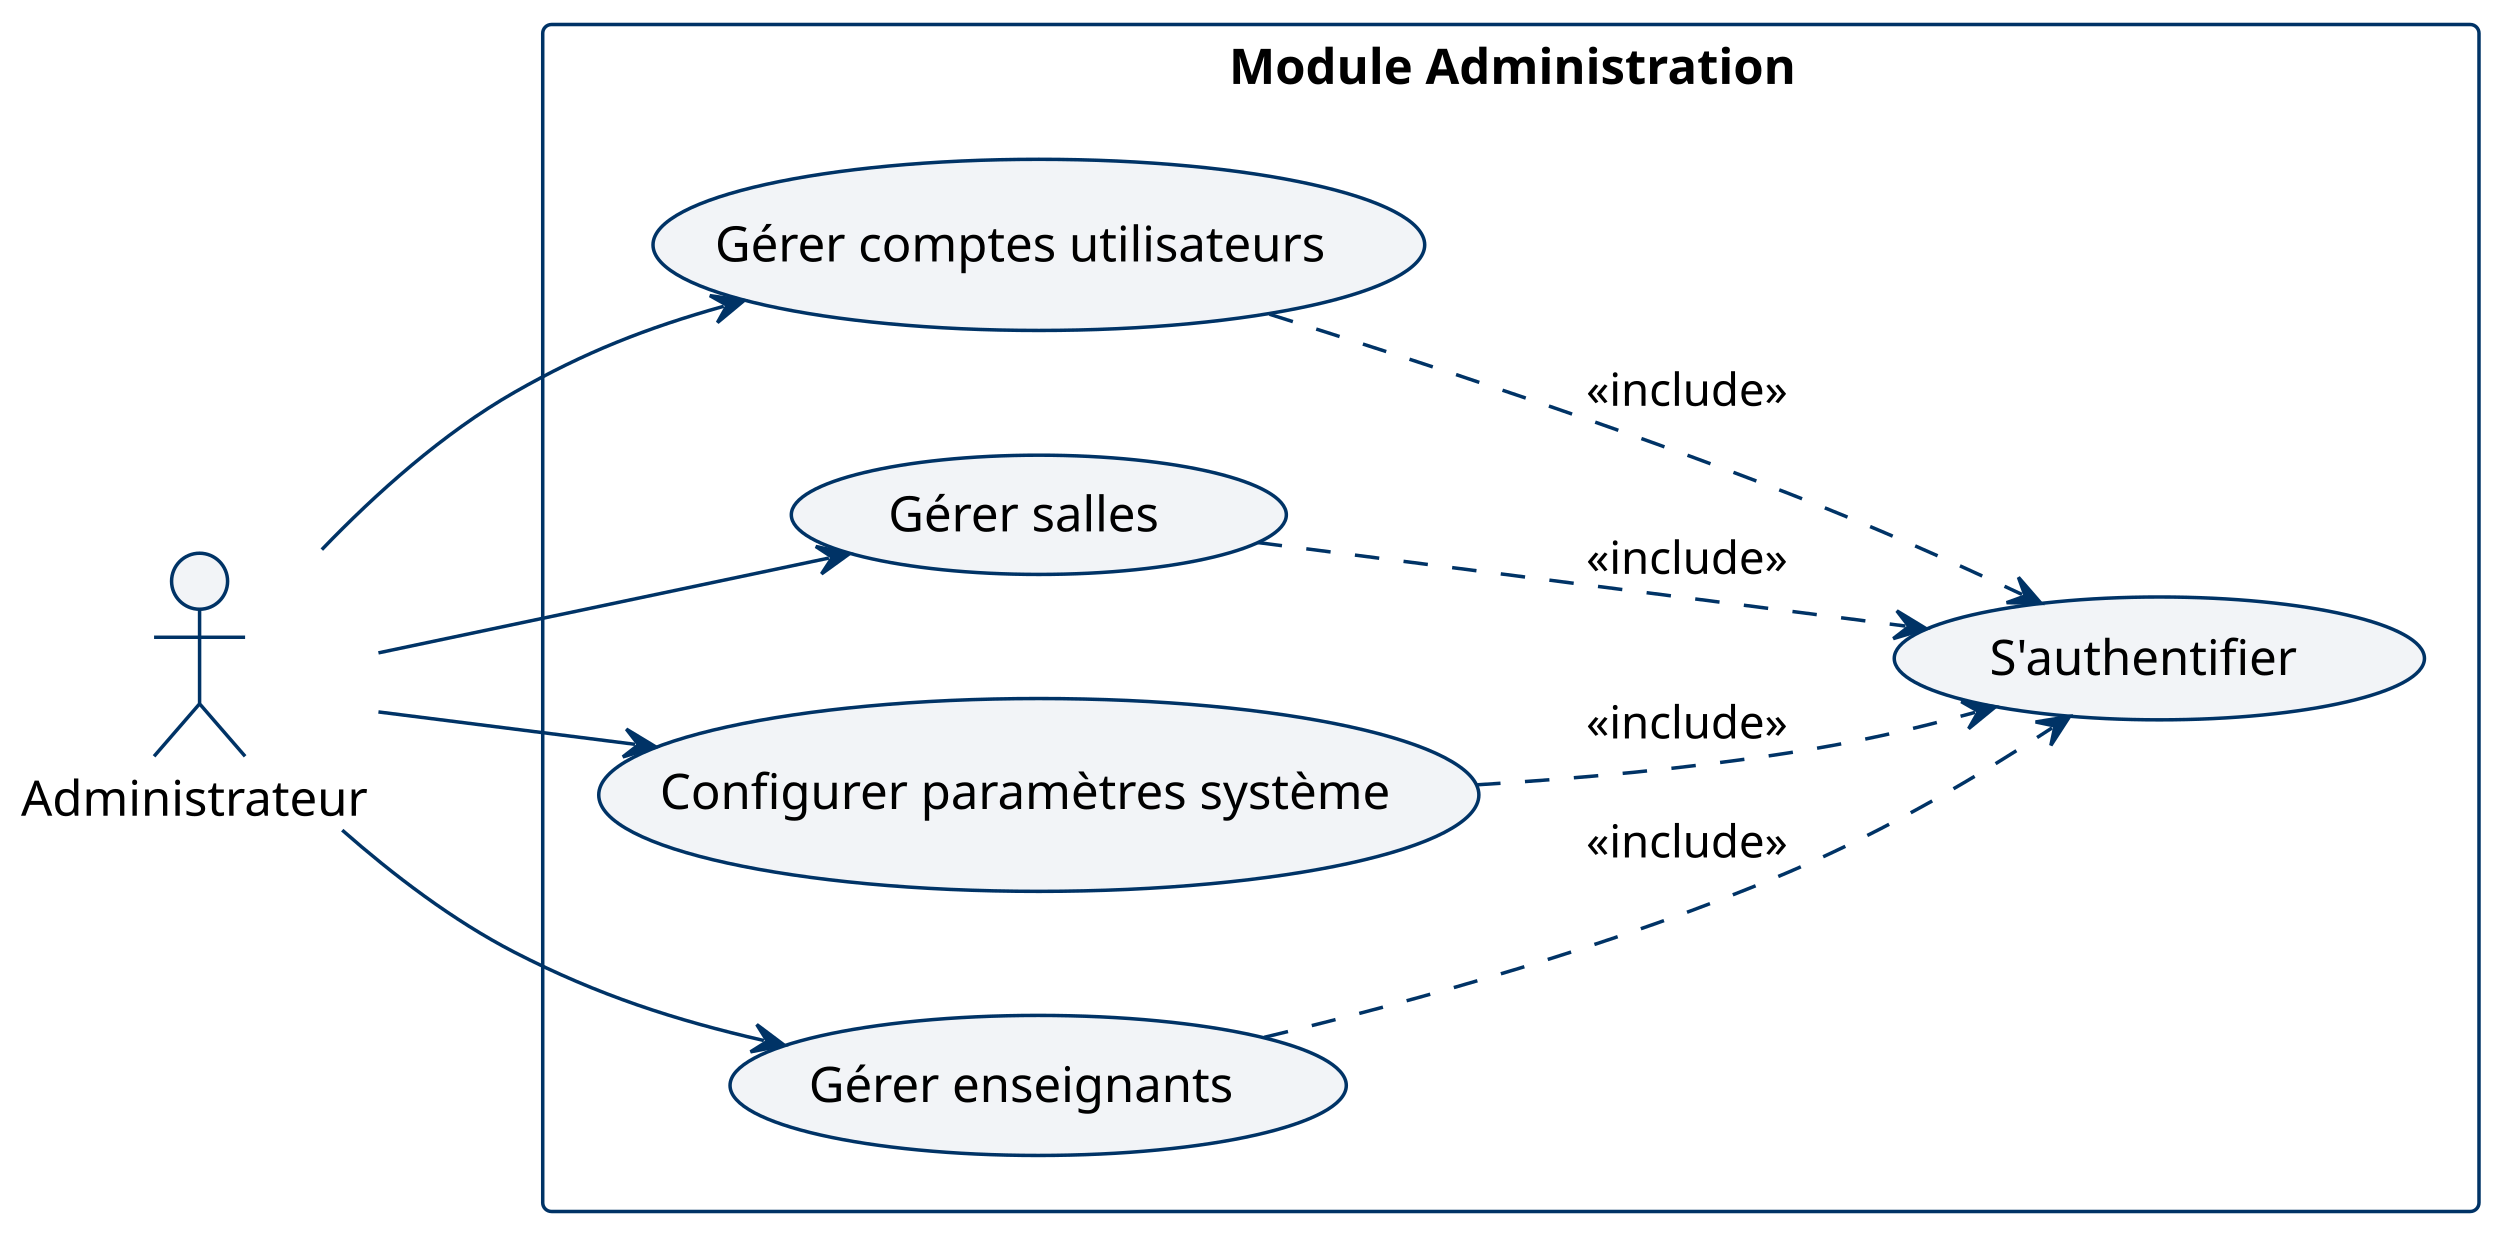
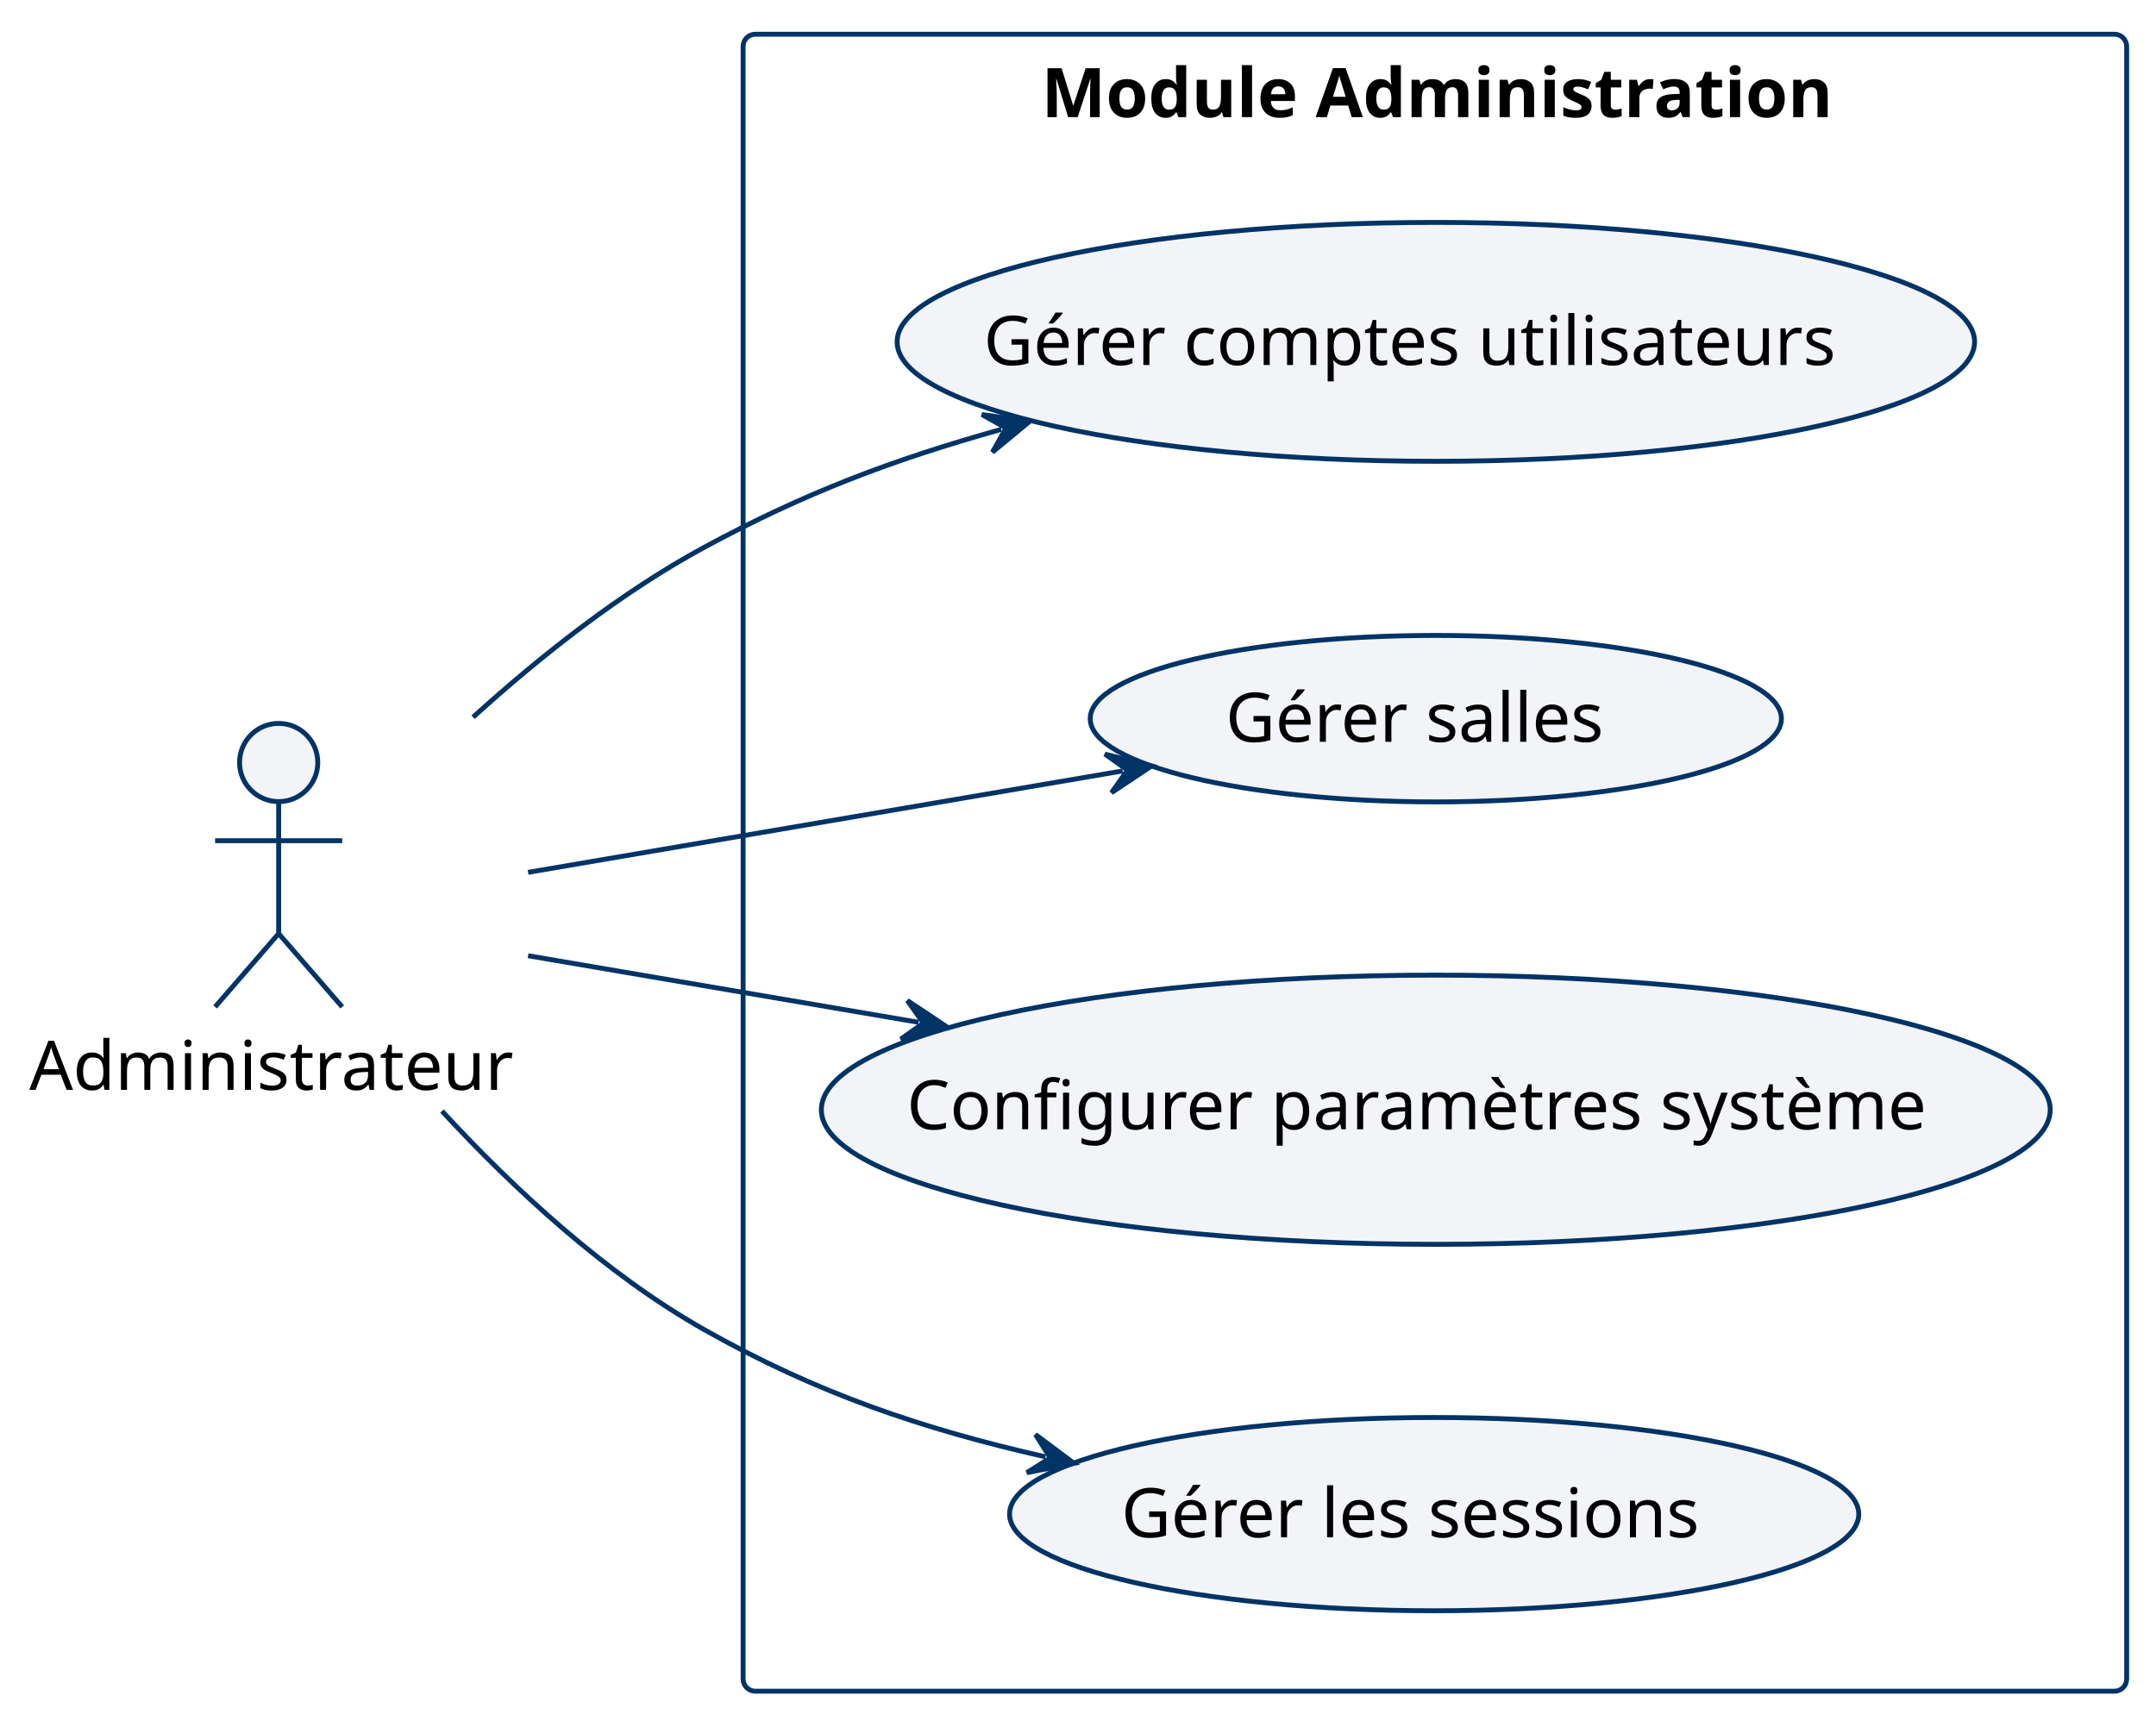
- <svg xmlns="http://www.w3.org/2000/svg" contentStyleType="text/css" height="352px" preserveAspectRatio="none" style="width:714px;height:352px;background:#FFFFFF;" version="1.1" viewBox="0 0 714 352" width="714px" zoomAndPan="magnify">
+ <svg xmlns="http://www.w3.org/2000/svg" contentStyleType="text/css" height="352px" preserveAspectRatio="none" style="width:441px;height:352px;background:#FFFFFF;" version="1.1" viewBox="0 0 441 352" width="441px" zoomAndPan="magnify">
  <defs />
  <g>
    <g id="cluster_Module Administration">
-       <rect fill="none" height="339" rx="2.5" ry="2.5" style="stroke:#003366;stroke-width:1.0;" width="553" x="155" y="7" />
-       <text fill="#000000" font-family="sans-serif" font-size="14" font-weight="bold" lengthAdjust="spacing" textLength="161" x="351" y="23.966">Module Administration</text>
+       <rect fill="none" height="339" rx="2.5" ry="2.5" style="stroke:#003366;stroke-width:1.0;" width="283" x="152" y="7" />
+       <text fill="#000000" font-family="sans-serif" font-size="14" font-weight="bold" lengthAdjust="spacing" textLength="161" x="213" y="23.966">Module Administration</text>
    </g>
    <g id="elem_UC1">
-       <ellipse cx="296.697" cy="69.939" fill="#F2F4F7" rx="110.197" ry="24.439" style="stroke:#003366;stroke-width:1.0;" />
-       <text fill="#000000" font-family="sans-serif" font-size="14" lengthAdjust="spacing" textLength="179" x="204.197" y="74.672">Gérer comptes utilisateurs</text>
+       <ellipse cx="293.697" cy="69.939" fill="#F2F4F7" rx="110.197" ry="24.439" style="stroke:#003366;stroke-width:1.0;" />
+       <text fill="#000000" font-family="sans-serif" font-size="14" lengthAdjust="spacing" textLength="179" x="201.197" y="74.672">Gérer comptes utilisateurs</text>
    </g>
    <g id="elem_UC2">
-       <ellipse cx="296.69" cy="147.029" fill="#F2F4F7" rx="70.69" ry="17.029" style="stroke:#003366;stroke-width:1.0;" />
-       <text fill="#000000" font-family="sans-serif" font-size="14" lengthAdjust="spacing" textLength="80" x="253.69" y="151.762">Gérer salles</text>
+       <ellipse cx="293.69" cy="147.029" fill="#F2F4F7" rx="70.69" ry="17.029" style="stroke:#003366;stroke-width:1.0;" />
+       <text fill="#000000" font-family="sans-serif" font-size="14" lengthAdjust="spacing" textLength="80" x="250.69" y="151.762">Gérer salles</text>
    </g>
    <g id="elem_UC4">
-       <ellipse cx="296.683" cy="227.037" fill="#F2F4F7" rx="125.683" ry="27.537" style="stroke:#003366;stroke-width:1.0;" />
-       <text fill="#000000" font-family="sans-serif" font-size="14" lengthAdjust="spacing" textLength="214" x="188.467" y="231.045">Configurer paramètres système</text>
+       <ellipse cx="293.683" cy="227.037" fill="#F2F4F7" rx="125.683" ry="27.537" style="stroke:#003366;stroke-width:1.0;" />
+       <text fill="#000000" font-family="sans-serif" font-size="14" lengthAdjust="spacing" textLength="214" x="185.467" y="231.045">Configurer paramètres système</text>
    </g>
    <g id="elem_UC5">
-       <ellipse cx="296.501" cy="310" fill="#F2F4F7" rx="88.001" ry="20" style="stroke:#003366;stroke-width:1.0;" />
-       <text fill="#000000" font-family="sans-serif" font-size="14" lengthAdjust="spacing" textLength="125" x="231.001" y="314.733">Gérer enseignants</text>
-     </g>
-     <g id="elem_Auth">
-       <ellipse cx="616.713" cy="188.043" fill="#F2F4F7" rx="75.713" ry="17.543" style="stroke:#003366;stroke-width:1.0;" />
-       <text fill="#000000" font-family="sans-serif" font-size="14" lengthAdjust="spacing" textLength="91" x="568.213" y="192.775">S'authentifier</text>
+       <ellipse cx="293.351" cy="309.77" fill="#F2F4F7" rx="86.85" ry="19.77" style="stroke:#003366;stroke-width:1.0;" />
+       <text fill="#000000" font-family="sans-serif" font-size="14" lengthAdjust="spacing" textLength="122" x="229.351" y="314.503">Gérer les sessions</text>
    </g>
    <g id="elem_Admin">
-       <ellipse cx="57" cy="166" fill="#F2F4F7" rx="8" ry="8" style="stroke:#003366;stroke-width:1.0;" />
-       <path d="M57,174 L57,201 M44,182 L70,182 M57,201 L44,216 M57,201 L70,216 " fill="none" style="stroke:#003366;stroke-width:1.0;" />
-       <text fill="#000000" font-family="sans-serif" font-size="14" lengthAdjust="spacing" textLength="102" x="6" y="232.966">Administrateur</text>
+       <ellipse cx="57" cy="156" fill="#F2F4F7" rx="8" ry="8" style="stroke:#003366;stroke-width:1.0;" />
+       <path d="M57,164 L57,191 M44,172 L70,172 M57,191 L44,206 M57,191 L70,206 " fill="none" style="stroke:#003366;stroke-width:1.0;" />
+       <text fill="#000000" font-family="sans-serif" font-size="14" lengthAdjust="spacing" textLength="102" x="6" y="222.966">Administrateur</text>
    </g>
    <g id="link_Admin_UC1">
-       <path d="M91.91,156.97 C107.29,140.99 126.59,123.66 147,112 C167.01,100.57 184.555,93.707 206.705,87.467 " fill="none" id="Admin-to-UC1" style="stroke:#003366;stroke-width:1.0;" />
-       <polygon fill="#003366" points="212.48,85.84,202.733,84.43,207.667,87.196,204.902,92.131,212.48,85.84" style="stroke:#003366;stroke-width:1.0;" />
+       <path d="M96.76,146.73 C110.66,134.14 127.1,121.15 144,112 C164.5,100.9 182.432,94.106 204.812,87.846 " fill="none" id="Admin-to-UC1" style="stroke:#003366;stroke-width:1.0;" />
+       <polygon fill="#003366" points="210.59,86.23,200.845,84.802,205.775,87.577,203,92.507,210.59,86.23" style="stroke:#003366;stroke-width:1.0;" />
    </g>
    <g id="link_Admin_UC2">
-       <path d="M108.08,186.46 C147.54,178.15 196.558,167.825 236.738,159.375 " fill="none" id="Admin-to-UC2" style="stroke:#003366;stroke-width:1.0;" />
-       <polygon fill="#003366" points="242.61,158.14,232.979,156.078,237.717,159.169,234.626,163.907,242.61,158.14" style="stroke:#003366;stroke-width:1.0;" />
+       <path d="M108.02,178.47 C145.41,172.09 190.675,164.369 229.636,157.72 " fill="none" id="Admin-to-UC2" style="stroke:#003366;stroke-width:1.0;" />
+       <polygon fill="#003366" points="235.55,156.71,226.005,154.281,230.621,157.551,227.351,162.167,235.55,156.71" style="stroke:#003366;stroke-width:1.0;" />
    </g>
    <g id="link_Admin_UC4">
-       <path d="M108.08,203.33 C131.21,206.25 153.697,209.089 181.357,212.579 " fill="none" id="Admin-to-UC4" style="stroke:#003366;stroke-width:1.0;" />
-       <polygon fill="#003366" points="187.31,213.33,178.881,208.235,182.349,212.704,177.88,216.172,187.31,213.33" style="stroke:#003366;stroke-width:1.0;" />
+       <path d="M108.02,195.53 C133.04,199.8 158.315,204.112 187.885,209.152 " fill="none" id="Admin-to-UC4" style="stroke:#003366;stroke-width:1.0;" />
+       <polygon fill="#003366" points="193.8,210.16,185.6,204.705,188.871,209.32,184.256,212.591,193.8,210.16" style="stroke:#003366;stroke-width:1.0;" />
    </g>
    <g id="link_Admin_UC5">
-       <path d="M97.74,237.09 C112.22,249.82 129.39,262.94 147,272 C170.78,284.24 192.922,291.389 218.162,297.178 " fill="none" id="Admin-to-UC5" style="stroke:#003366;stroke-width:1.0;" />
-       <polygon fill="#003366" points="224.01,298.52,216.132,292.609,219.137,297.402,214.344,300.406,224.01,298.52" style="stroke:#003366;stroke-width:1.0;" />
-     </g>
-     <g id="link_UC1_Auth">
-       <path d="M362.57,89.75 C405.18,103.14 461.87,121.84 511,141 C535.46,150.54 557.047,160.194 577.487,169.774 " fill="none" id="UC1-to-Auth" style="stroke:#003366;stroke-width:1.0;stroke-dasharray:7.0,7.0;" />
-       <polygon fill="#003366" points="582.92,172.32,576.468,164.879,578.393,170.198,573.073,172.122,582.92,172.32" style="stroke:#003366;stroke-width:1.0;" />
-       <text fill="#000000" font-family="sans-serif" font-size="13" lengthAdjust="spacing" textLength="57" x="453" y="115.897">«include»</text>
-     </g>
-     <g id="link_UC2_Auth">
-       <path d="M359.19,154.95 C414.1,162.03 488.209,171.594 544.199,178.804 " fill="none" id="UC2-to-Auth" style="stroke:#003366;stroke-width:1.0;stroke-dasharray:7.0,7.0;" />
-       <polygon fill="#003366" points="550.15,179.57,541.735,174.453,545.191,178.931,540.713,182.388,550.15,179.57" style="stroke:#003366;stroke-width:1.0;" />
-       <text fill="#000000" font-family="sans-serif" font-size="13" lengthAdjust="spacing" textLength="57" x="453" y="163.897">«include»</text>
-     </g>
-     <g id="link_UC4_Auth">
-       <path d="M421.56,224.16 C450.99,222.35 482.2,219.48 511,215 C530.53,211.96 545.923,208.424 564.083,203.454 " fill="none" id="UC4-to-Auth" style="stroke:#003366;stroke-width:1.0;stroke-dasharray:7.0,7.0;" />
-       <polygon fill="#003366" points="569.87,201.87,560.133,200.388,565.047,203.19,562.245,208.104,569.87,201.87" style="stroke:#003366;stroke-width:1.0;" />
-       <text fill="#000000" font-family="sans-serif" font-size="13" lengthAdjust="spacing" textLength="57" x="453" y="210.897">«include»</text>
-     </g>
-     <g id="link_UC5_Auth">
-       <path d="M361.05,296.26 C404.27,285.86 462.25,269.8 511,249 C539.79,236.71 565.445,221.349 586.055,207.899 " fill="none" id="UC5-to-Auth" style="stroke:#003366;stroke-width:1.0;stroke-dasharray:7.0,7.0;" />
-       <polygon fill="#003366" points="591.08,204.62,581.357,206.189,586.893,207.353,585.729,212.888,591.08,204.62" style="stroke:#003366;stroke-width:1.0;" />
-       <text fill="#000000" font-family="sans-serif" font-size="13" lengthAdjust="spacing" textLength="57" x="453" y="244.897">«include»</text>
+       <path d="M90.4,227.31 C105.2,243.33 123.9,260.63 144,272 C167.04,285.04 188.759,292.363 213.849,298.053 " fill="none" id="Admin-to-UC5" style="stroke:#003366;stroke-width:1.0;" />
+       <polygon fill="#003366" points="219.7,299.38,211.808,293.488,214.824,298.274,210.038,301.29,219.7,299.38" style="stroke:#003366;stroke-width:1.0;" />
    </g>
  </g>
</svg>
